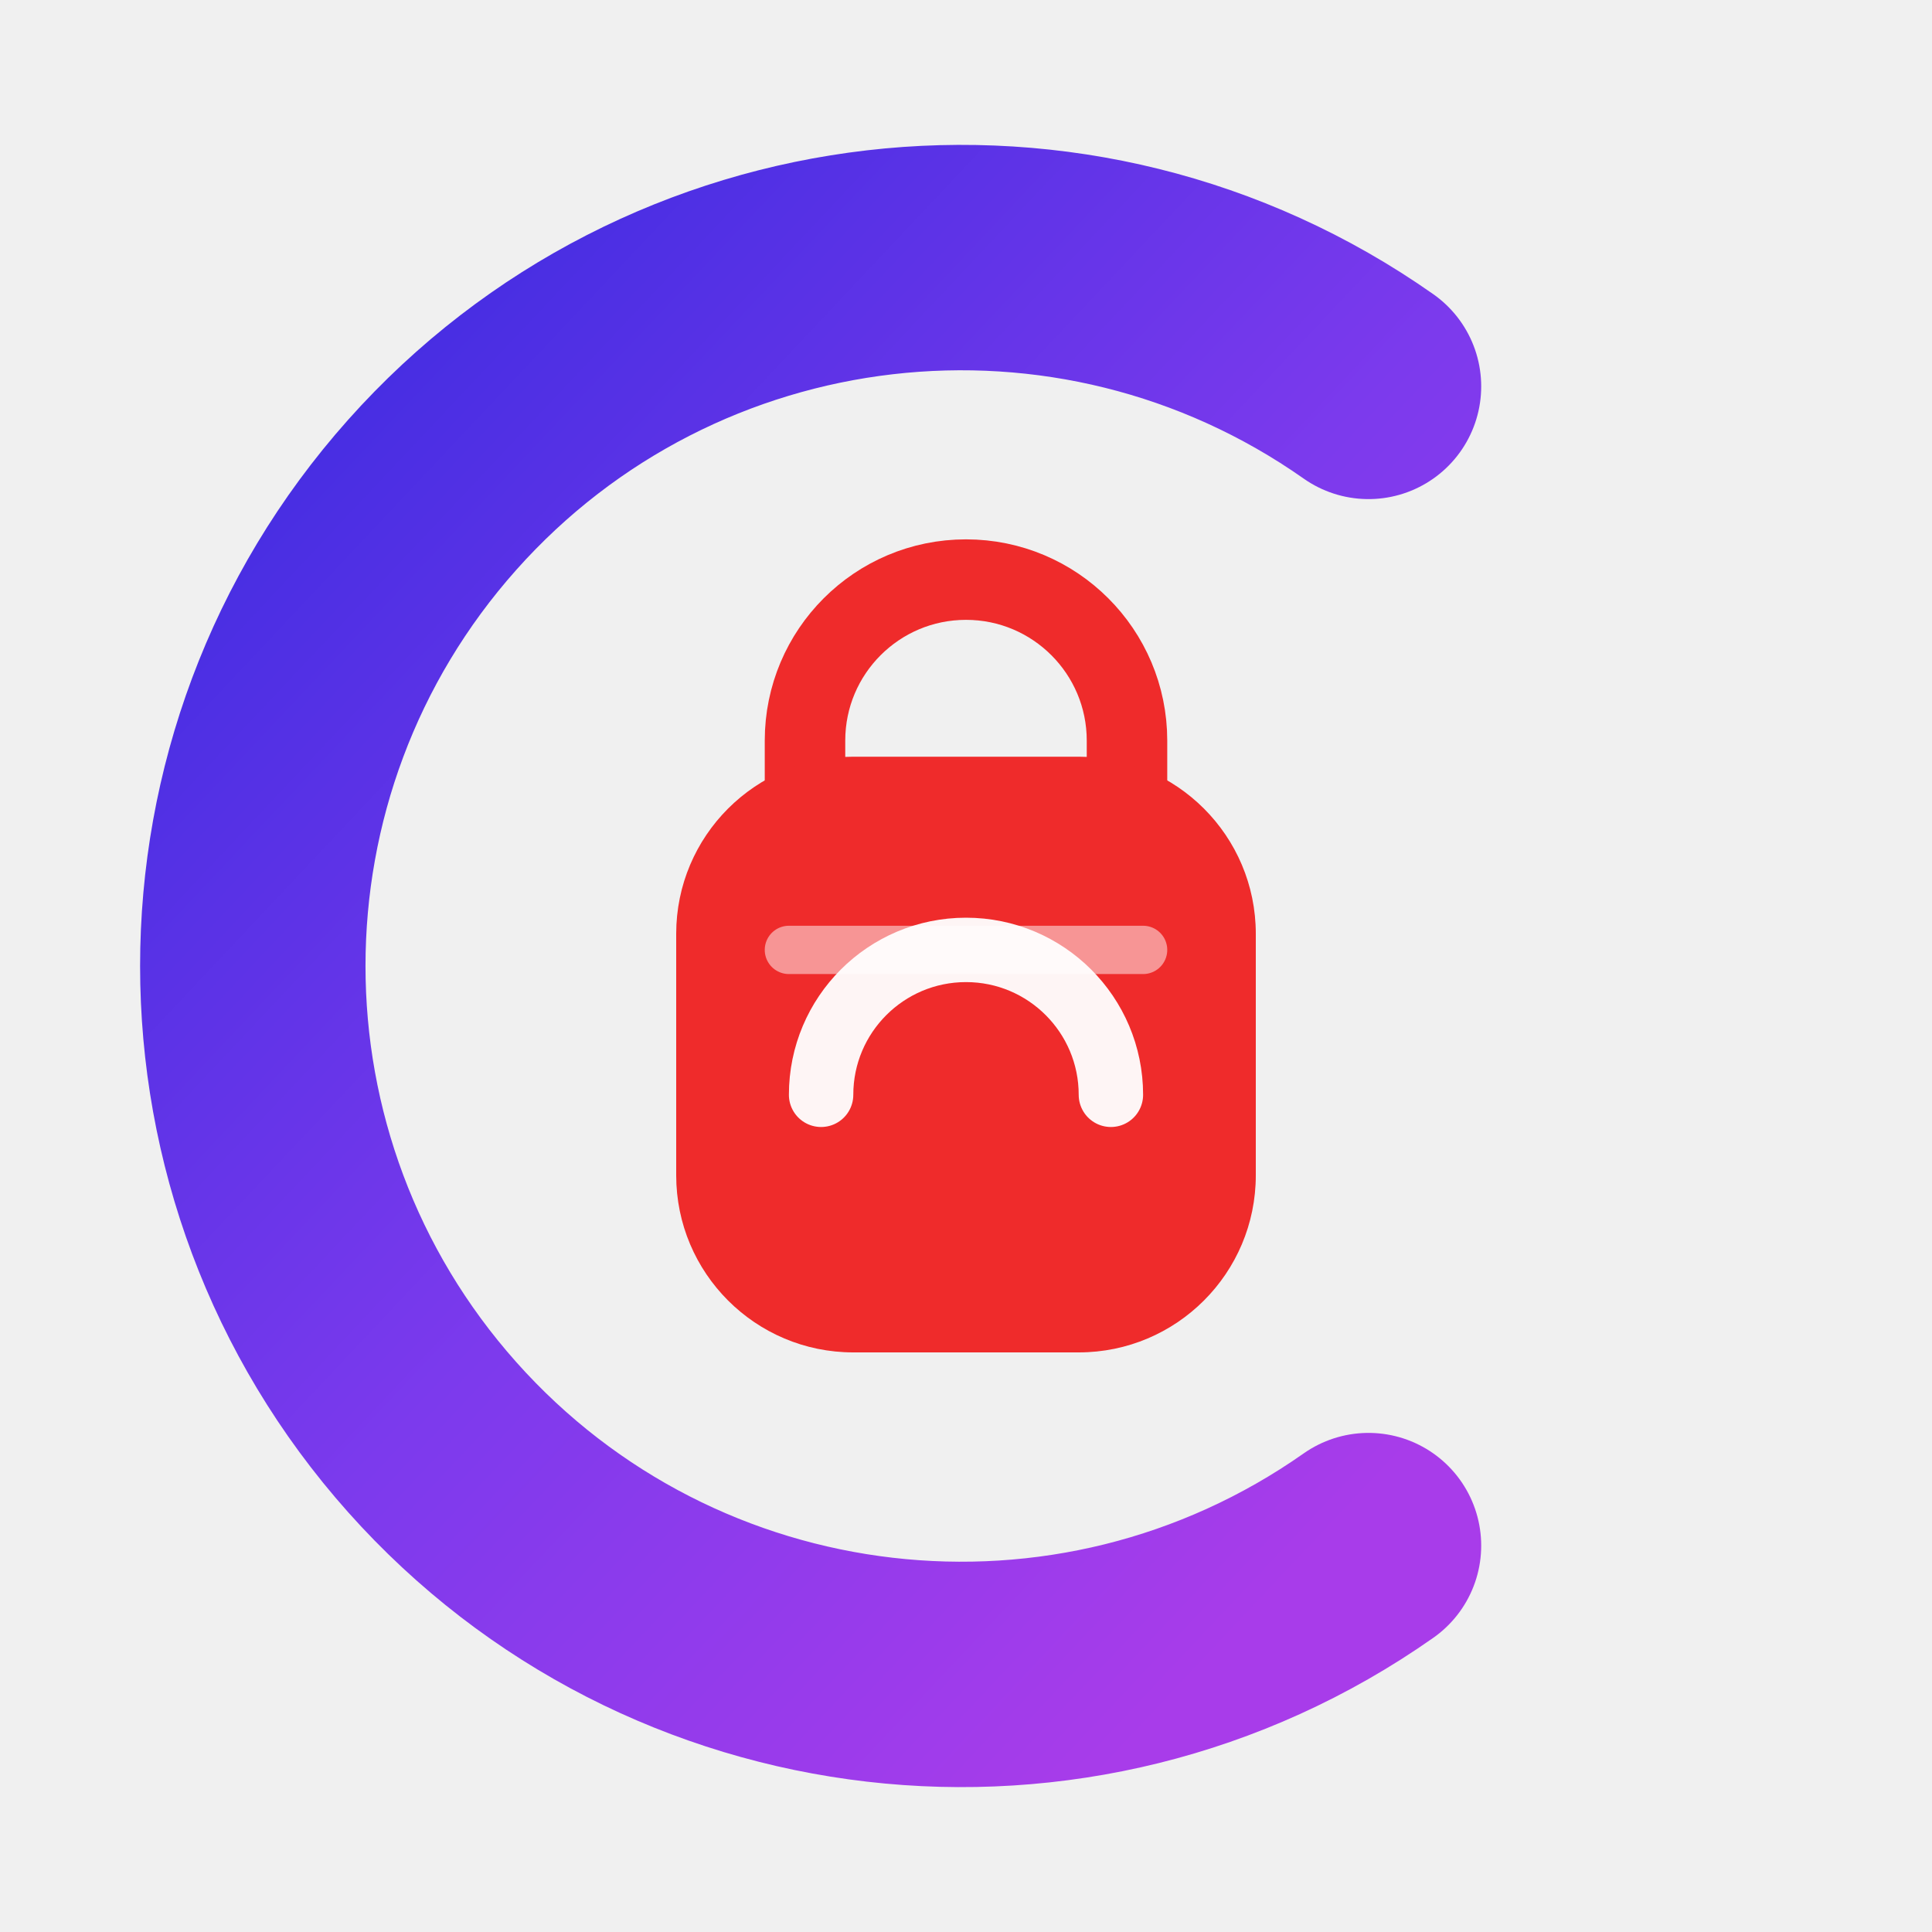
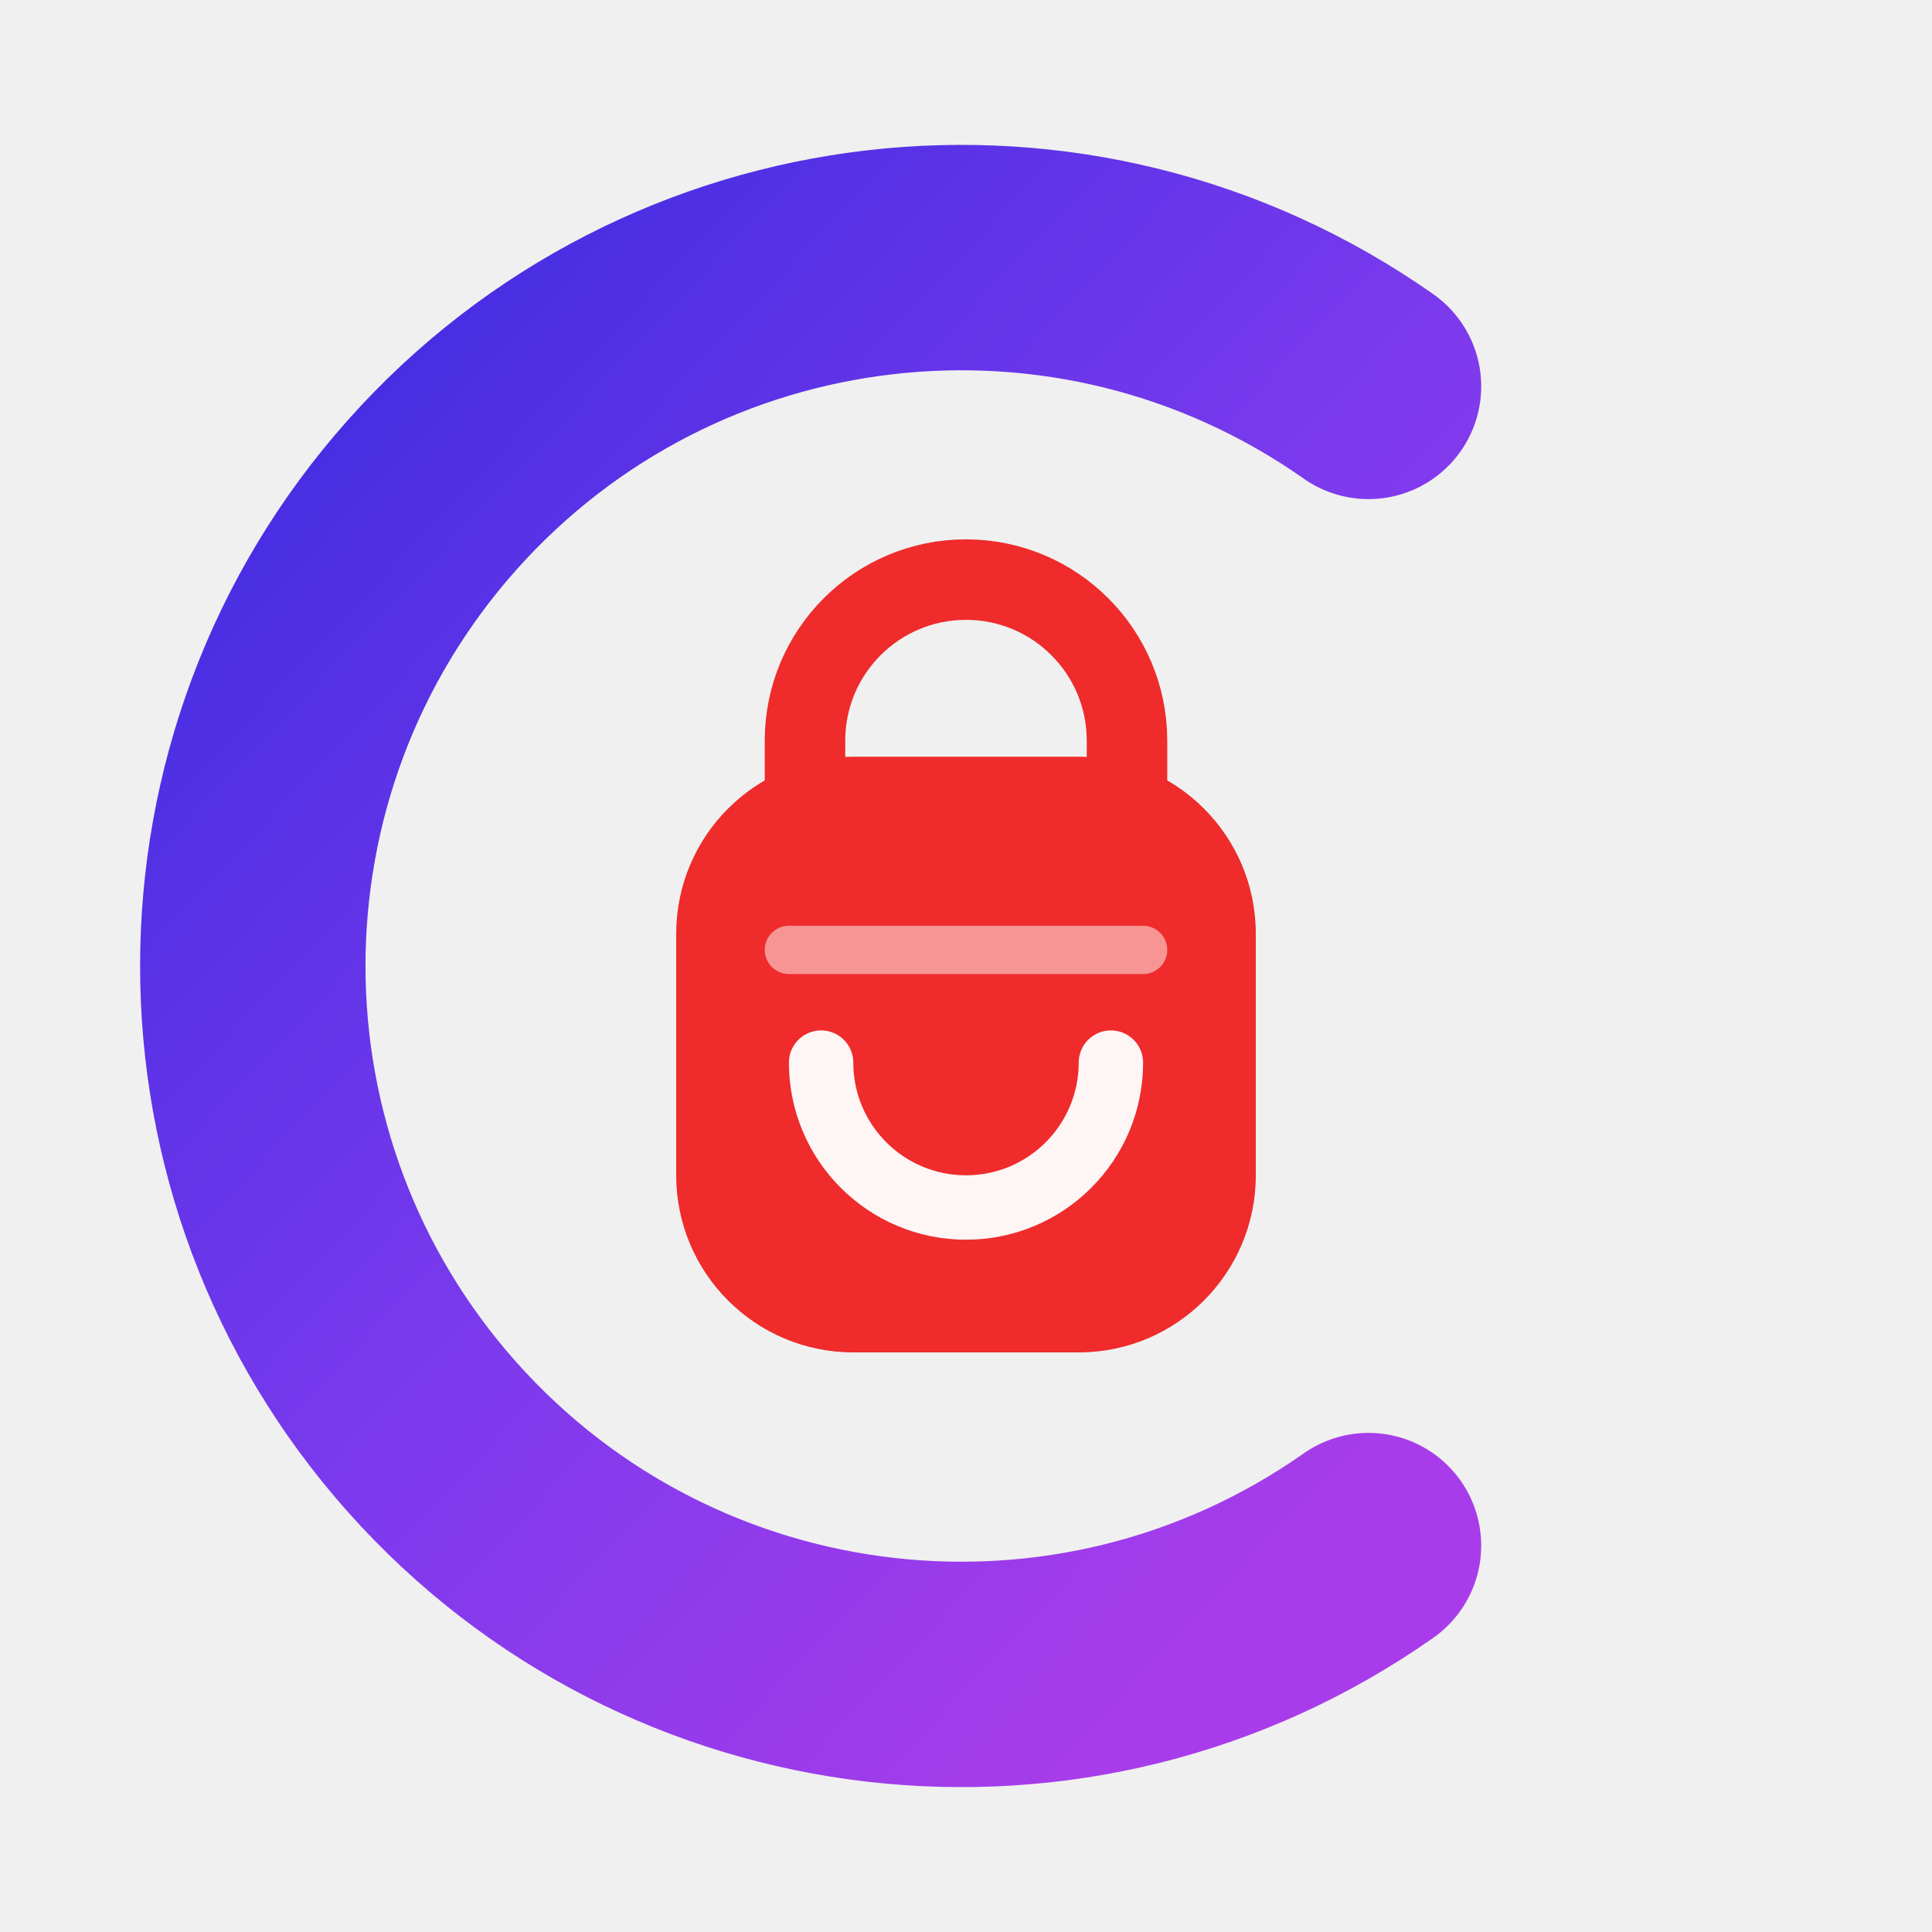
<svg xmlns="http://www.w3.org/2000/svg" viewBox="0 0 120 120">
  <defs>
    <linearGradient id="g" x1="0" y1="0" x2="0.85" y2="1">
      <stop offset="0" stop-color="#3b2be0" />
      <stop offset="0.55" stop-color="#7c3aed" />
      <stop offset="1" stop-color="#a83cea" />
    </linearGradient>
  </defs>
  <path d="M85 24 A44 44 0 1 0 85 96" fill="none" stroke="url(#g)" stroke-width="14" stroke-linecap="round" />
  <path d="M50 49 v-3 a10 10 0 0 1 20 0 v3" fill="none" stroke="#ef2b2b" stroke-width="5" stroke-linecap="round" />
  <rect x="42" y="47" width="36" height="37" rx="11" fill="#ef2b2b" />
  <path d="M49 59 h22" stroke="#ffffff" stroke-width="3" stroke-linecap="round" opacity="0.5" />
-   <path d="M51 68 a9 9 0 0 1 18 0" fill="none" stroke="#ffffff" stroke-width="4" stroke-linecap="round" opacity="0.95" />
+   <path d="M51 66 a9 9 0 0 0 18 0" fill="none" stroke="#ffffff" stroke-width="4" stroke-linecap="round" opacity="0.95" />
</svg>
